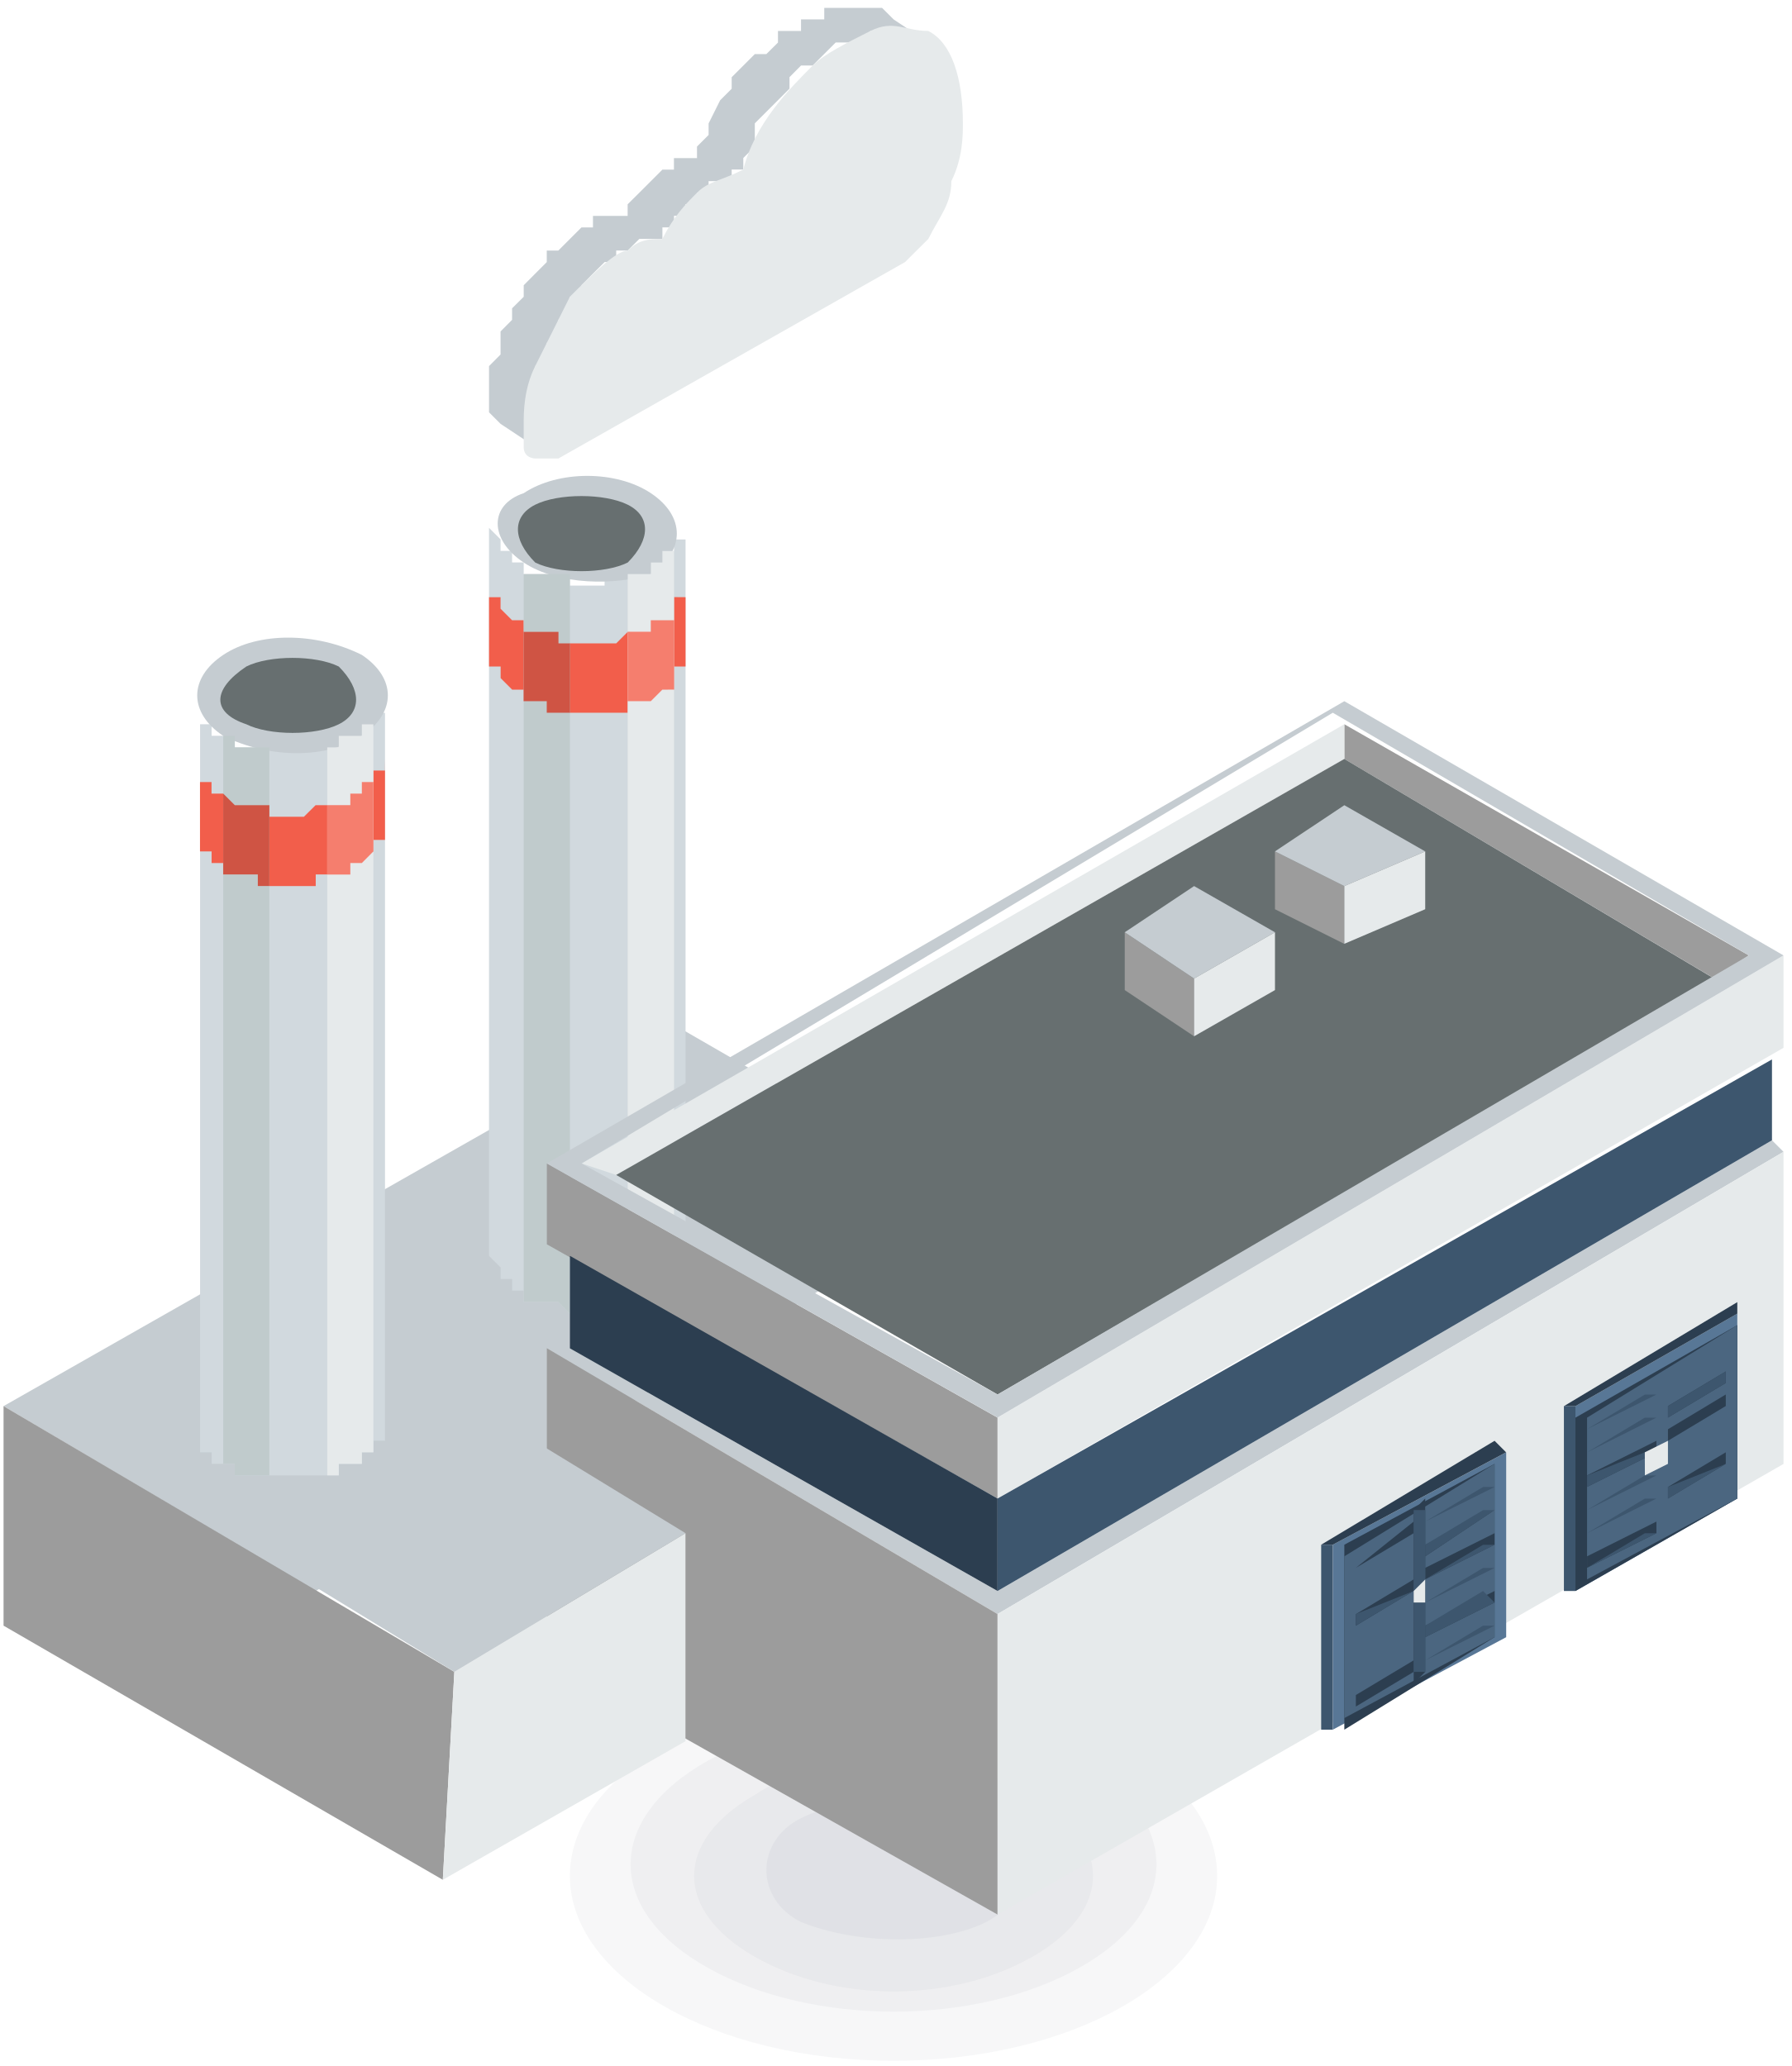
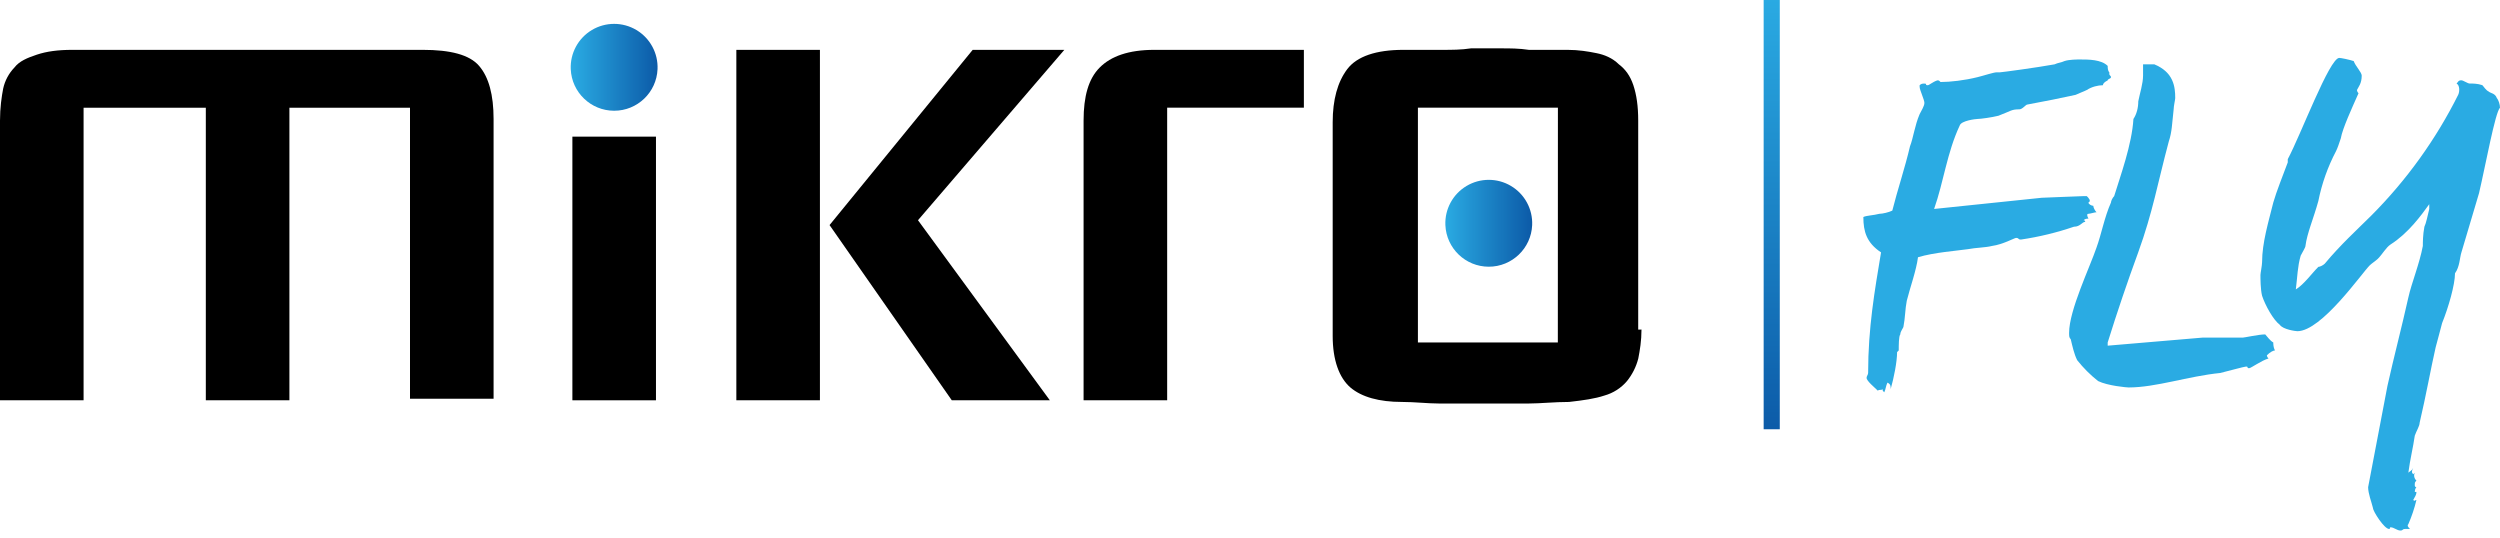
- <svg xmlns="http://www.w3.org/2000/svg" xmlns:xlink="http://www.w3.org/1999/xlink" width="202" height="233" viewBox="0 0 202 233">
+ <svg xmlns="http://www.w3.org/2000/svg" xmlns:xlink="http://www.w3.org/1999/xlink" width="335" height="72" viewBox="0 0 335 72">
  <defs>
-     <path id="gs7fa" d="M329.26 1370.56c0-11.52 16.34-20.85 36.5-20.85 20.15 0 36.48 9.33 36.48 20.85 0 11.51-16.33 20.85-36.49 20.85-20.15 0-36.49-9.34-36.49-20.85z" />
-     <path id="gs7fb" d="M386.6 1357.52c11.73 6.52 11.73 16.95 0 23.46-11.72 6.52-29.97 6.52-41.7 0-11.73-6.51-11.73-16.94 0-23.46 11.73-6.51 29.98-6.51 41.7 0z" />
-     <path id="gs7fc" d="M381.4 1361.43c9.12 5.22 9.12 13.04 0 18.25-9.13 5.21-22.16 5.21-31.29 0-9.12-5.21-9.12-13.03 0-18.25 7.82-5.2 22.16-5.2 31.28 0z" />
-     <path id="gs7fd" d="M376.18 1364.04c5.21 2.6 5.21 9.12 0 11.73-5.21 2.6-14.34 2.6-20.85 0-5.22-2.6-5.22-9.12 0-11.73 5.21-2.6 14.33-2.6 20.85 0z" />
-     <path id="gs7fe" d="M300.6 1338.43l-35.2-20.85 75.6-43.01 33.88 19.55z" />
-     <path id="gs7ff" d="M342.3 1218.53V1301.93H341v1.31l-1.31 1.3h-1.3v1.3h-3.91v1.31h-5.21l-1.31-1.3h-3.91v-1.3h-1.3v-1.31h-1.3v-1.3l-1.31-1.3v-82.11l1.3 1.3v1.3h1.3v1.3h1.31v1.31H329.26v1.3h3.91v-1.3h5.21v-1.3h1.3v-1.3H341v-1.3h1.3z" />
-     <path id="gs7fg" d="M324.05 1214.62c3.9-2.6 10.43-2.6 14.34 0 3.9 2.6 3.9 6.52 0 9.12-3.91 1.3-10.43 1.3-14.34-1.3s-3.91-6.52 0-7.82z" />
-     <path id="gs7fh" d="M325.35 1215.92c2.6-1.3 7.82-1.3 10.43 0 2.6 1.3 2.6 3.91 0 6.52-2.6 1.3-7.82 1.3-10.43 0-2.6-2.6-2.6-5.21 0-6.52z" />
-     <path id="gs7fi" d="M342.3 1226.35v7.82H341v2.6h-1.31l-1.3 1.3H335.78v1.31H326.66v-1.3H324.05v-1.3h-1.3l-1.3-1.3v-1.31h-1.31v-7.82h1.3v1.3l1.3 1.3h1.31v1.3H327.95v1.31H334.48l1.3-1.3H338.39v-1.3H341V1226.34z" />
-     <path id="gs7fj" d="M324.05 1222.44V1305.84H327.95l1.31 1.31v-83.4H324.05v-1.31z" />
-     <path id="gs7fk" d="M341 1303.24v-82.1h-1.31v1.3h-1.3v1.3H335.78v82.1h2.6v-1.3h1.3z" />
-     <path id="gs7fl" d="M341 1236.77v-7.82H338.38v1.3H335.78v9.13-1.3h2.6l1.3-1.3z" />
-     <path id="gs7fm" d="M324.05 1228.95v9.13h2.6v1.3H329.27v-7.82h-1.3v-1.3h-3.91z" />
-     <path id="gs7fn" d="M377.48 1328l-50.82-28.67v-9.12l50.82 28.67z" />
-     <path id="gs7fo" d="M377.48 1328v-9.12l88.62-52.13v10.42z" />
-     <path id="gs7fp" d="M416.58 1240.68l45.61 26.07-3.9 2.6-41.71-24.76z" />
-     <path id="gs7fq" d="M334.48 1291.51l-3.91-1.3 86.01-49.53v3.91z" />
-     <path id="gs7fr" d="M377.48 1316.27l-43-24.76 82.1-46.92 41.7 24.77z" />
-     <path id="gs7fs" d="M377.48 1316.27l84.71-49.52-46.91-27.37-84.71 50.83zm0 2.6l-50.82-28.66 89.92-52.13 49.52 28.67z" />
-     <path id="gs7ft" d="M416.58 1265.45l-7.82-3.91v-6.52l7.82 3.9z" />
-     <path id="gs7fu" d="M416.58 1258.93l-7.82-3.91 7.82-5.21 9.12 5.21z" />
-     <path id="gs7fv" d="M416.58 1258.93l9.12-3.91v6.52l-9.12 3.9z" />
-     <path id="gs7fw" d="M377.48 1341.03l-50.82-29.97h2.6l48.22 27.37 87.32-50.83 1.3 1.3z" />
-     <path id="gs7fx" d="M377.48 1338.43l-48.22-27.37v-10.43l48.22 27.37z" />
-     <path id="gs7fy" d="M377.48 1338.43V1328l87.32-49.52v9.12z" />
-     <path id="gs7fz" d="M377.48 1374.92l-50.82-28.67v-35.2l50.82 29.98z" />
-     <path id="gs7fA" d="M377.48 1374.92v-33.89l88.62-52.13v35.2z" />
-     <path id="gs7fB" d="M399.64 1275.87l-7.82-5.21v-6.52l7.82 5.22z" />
-     <path id="gs7fC" d="M399.64 1269.36l-7.82-5.22 7.82-5.21 9.12 5.21z" />
-     <path id="gs7fD" d="M399.64 1269.36l9.12-5.22v6.52l-9.12 5.21z" />
-     <path id="gs7fE" d="M442.64 1317.58l18.25-10.43V1328l-18.25 10.43z" />
-     <path id="gs7fF" d="M441.34 1317.58l19.55-11.73v1.3l-18.25 10.43z" />
-     <path id="gs7fG" d="M441.34 1317.58h1.3v20.85h-1.3z" />
-     <path id="gs7fH" d="M442.64 1318.88l18.25-10.43V1328l-18.25 10.43z" />
-     <path id="gs7fI" d="M443.95 1318.88l16.94-10.43V1328l-16.94 9.12z" />
-     <path id="gs7fJ" d="M451.77 1313.67v19.54z" />
-     <path id="gs7fK" d="M459.59 1313.67v1.3l-6.52 3.9v-1.3z" />
-     <path id="gs7fL" d="M453.07 1317.58l6.52-3.91v1.3l-6.52 3.9z" />
-     <path id="gs7fM" d="M459.59 1311.06l-6.52 3.9z" />
-     <path id="gs7fN" d="M453.07 1314.97l6.52-3.91z" />
-     <path id="gs7fO" d="M459.59 1320.18l-6.52 3.91z" />
-     <path id="gs7fP" d="M453.07 1324.1l6.52-3.92z" />
-     <path id="gs7fQ" d="M459.59 1316.27v1.3l-6.52 3.92v-1.3z" />
-     <path id="gs7fR" d="M453.07 1321.49l6.52-3.91z" />
-     <path id="gs7fS" d="M459.59 1326.7l-6.52 3.9z" />
-     <path id="gs7fT" d="M453.07 1330.6l6.52-3.9z" />
-     <path id="gs7fU" d="M459.59 1322.79v1.3l-6.52 3.91v-1.3z" />
-     <path id="gs7fV" d="M453.07 1326.7l6.52-2.6-6.52 3.9z" />
-     <path id="gs7fW" d="M451.77 1318.88l-7.82 3.9z" />
-     <path id="gs7fX" d="M443.95 1322.79l6.51-3.91h1.3z" />
-     <path id="gs7fY" d="M451.77 1316.27l-7.82 3.91z" />
-     <path id="gs7fZ" d="M443.95 1320.18l6.51-3.9h1.3z" />
-     <path id="gs7faa" d="M451.77 1325.4l-7.82 3.9z" />
-     <path id="gs7fab" d="M443.95 1329.3l6.51-3.9h1.3z" />
-     <path id="gs7fac" d="M451.77 1321.49v1.3l-7.82 3.9v-1.3z" />
-     <path id="gs7fad" d="M443.95 1325.4l6.51-2.61h1.3l-7.81 3.9z" />
-     <path id="gs7fae" d="M451.77 1330.6v1.31l-7.82 3.91v-1.3z" />
-     <path id="gs7faf" d="M443.95 1335.82l6.51-3.9h1.3z" />
-     <path id="gs7fag" d="M451.77 1328l-7.82 3.91z" />
-     <path id="gs7fah" d="M443.95 1331.91l6.51-3.9h1.3z" />
-     <path id="gs7fai" d="M451.77 1313.67v18.24z" />
-     <path id="gs7faj" d="M450.46 1325.4V1322.79z" />
-     <path id="gs7fak" d="M450.46 1322.79l2.61-1.3z" />
-     <path id="gs7fal" d="M450.46 1322.79l2.61-1.3v2.6l-2.6 1.3z" />
-     <path id="gs7fam" d="M314.93 1371l-49.53-28.66v-24.76l50.83 29.97z" />
-     <path id="gs7fan" d="M314.93 1371l1.3-23.45 26.06-15.64v23.46z" />
-     <path id="gs7fao" d="M316.23 1347.55l-23.46-14.34 26.07-15.63 23.46 14.33z" />
-     <path id="gs7fap" d="M415.28 1333.21l19.55-10.42v20.85l-19.55 10.43z" />
-     <path id="gs7faq" d="M413.97 1333.21l19.55-11.72 1.3 1.3-19.54 10.42z" />
-     <path id="gs7far" d="M413.97 1333.21h1.3v20.86h-1.3z" />
-     <path id="gs7fas" d="M416.58 1333.21l16.94-9.12v19.55l-16.94 10.43z" />
-     <path id="gs7fat" d="M416.58 1334.52l16.94-10.43v19.55l-16.94 9.12z" />
-     <path id="gs7fau" d="M424.4 1329.3l1.3-1.3v19.55l-1.3 1.3z" />
-     <path id="gs7fav" d="M433.52 1329.3l-7.82 5.22v-1.3z" />
-     <path id="gs7faw" d="M425.7 1333.21l6.52-3.9h1.3l-7.82 5.2z" />
-     <path id="gs7fax" d="M433.52 1326.7l-7.82 3.9z" />
-     <path id="gs7fay" d="M425.7 1330.6l6.52-3.9h1.3z" />
-     <path id="gs7faz" d="M433.52 1335.82l-7.82 3.91z" />
-     <path id="gs7faA" d="M425.7 1339.73l6.52-3.9h1.3z" />
-     <path id="gs7faB" d="M433.52 1331.91v1.3l-7.82 3.91v-1.3z" />
-     <path id="gs7faC" d="M425.7 1337.12l6.52-3.9h1.3z" />
-     <path id="gs7faD" d="M433.52 1342.34l-7.82 3.9z" />
-     <path id="gs7faE" d="M425.7 1346.25l6.52-3.91h1.3z" />
-     <path id="gs7faF" d="M433.52 1338.43v1.3l-7.82 3.91v-1.3z" />
-     <path id="gs7faG" d="M425.7 1342.34l6.52-3.91 1.3 1.3-7.82 3.91z" />
-     <path id="gs7faH" d="M424.4 1334.52l-6.52 3.9z" />
-     <path id="gs7faI" d="M417.88 1338.43l6.52-3.91z" />
-     <path id="gs7faJ" d="M424.4 1330.6v1.31l-6.52 3.91z" />
-     <path id="gs7faK" d="M417.88 1335.82l6.52-3.9z" />
-     <path id="gs7faL" d="M424.4 1341.03l-6.52 3.91z" />
-     <path id="gs7faM" d="M417.88 1344.94l6.52-3.9z" />
-     <path id="gs7faN" d="M424.4 1337.12v1.3l-6.52 3.92v-1.3z" />
-     <path id="gs7faO" d="M417.88 1341.03l6.52-2.6-6.52 3.9z" />
-     <path id="gs7faP" d="M424.4 1346.25v1.3l-6.52 3.91v-1.3z" />
-     <path id="gs7faQ" d="M417.88 1351.46l6.52-3.91z" />
-     <path id="gs7faR" d="M424.4 1343.64l-6.52 3.91z" />
-     <path id="gs7faS" d="M417.88 1347.55l6.52-3.91z" />
-     <path id="gs7faT" d="M424.4 1329.3h1.3v18.25h-1.3z" />
-     <path id="gs7faU" d="M424.4 1339.73v-1.3z" />
-     <path id="gs7faV" d="M424.4 1338.43l1.3-1.3z" />
-     <path id="gs7faW" d="M424.4 1338.43l1.3-1.3v2.6h-1.3z" />
-     <path id="gs7faX" d="M308.41 1238.08V1321.48h-1.3v1.3h-1.3v1.31H303.2v1.3H291.47v-1.3h-2.6v-1.3h-1.31v-84.71 2.6h1.3v1.3h2.6v1.31H303.2v-1.3H305.8v-1.3h1.3v-1.3h1.31z" />
-     <path id="gs7faY" d="M290.17 1232.86c3.9-2.6 10.42-2.6 15.63 0 3.91 2.61 3.91 6.52 0 9.13-3.9 2.6-10.42 2.6-15.63 0-3.91-2.6-3.91-6.52 0-9.13z" />
-     <path id="gs7faZ" d="M292.77 1234.17c2.6-1.3 7.82-1.3 10.43 0 2.6 2.6 2.6 5.21 0 6.51-2.6 1.3-7.82 1.3-10.43 0-3.9-1.3-3.9-3.9 0-6.51z" />
-     <path id="gs7fba" d="M308.41 1244.6v9.12h-1.3v1.3l-1.3 1.3h-1.3v1.3h-3.91v1.31H294.07v-1.3h-3.91v-1.3h-1.3v-1.31h-1.31V1244.59 1247.2h1.3v1.3h1.3l1.3 1.3h3.91v1.31h3.91l1.31-1.3h3.91v-1.3h1.3v-1.31h1.3v-1.3h1.31z" />
-     <path id="gs7fbb" d="M339.69 1178.13h1.3v-1.3h2.6v-1.3l1.31-1.31v-1.3l1.3-2.61 1.3-1.3v-1.3l1.31-1.31 1.3-1.3h1.3l1.31-1.3v-1.31h2.6v-1.3H357.94v-1.3h6.52l1.3 1.3 3.91 2.6-1.3-1.3h-5.21l-1.3 1.3H359.23l-1.3 1.3-1.3 1.3h-1.31l-1.3 1.31v1.3l-1.3 1.3-1.31 1.31-1.3 1.3v2.61l-1.3 1.3v1.3h-1.31v1.31h-2.6v1.3h-1.31v1.3h-1.3v1.31H341v1.3h-1.31v1.3h-2.6l-1.31 1.31h-1.3v1.3h-1.3l-1.31 1.3-1.3 1.31v1.3h-1.3v1.3l-1.31 1.31v1.3l-1.3 1.3v1.31l-1.3 1.3v9.12l-3.92-2.6-1.3-1.3v-5.21l1.3-1.31v-2.6l1.3-1.31v-1.3l1.31-1.3v-1.3l1.3-1.31 1.3-1.3v-1.3h1.3l1.31-1.31 1.3-1.3h1.3v-1.3h3.91v-1.31l1.31-1.3 1.3-1.3z" />
-     <path id="gs7fbc" d="M343.6 1180.73c1.3-1.3 2.6-1.3 5.21-2.6 1.3-5.21 5.21-9.12 7.82-11.73 1.3-1.3 3.91-2.6 6.52-3.91 2.6-1.3 3.9 0 6.51 0 2.61 1.3 3.91 5.21 3.91 10.43 0 1.3 0 3.9-1.3 6.51 0 2.6-1.3 3.91-2.6 6.52l-1.31 1.3-1.3 1.3-39.1 22.16h-2.6s-1.31 0-1.31-1.3V1206.8c0-1.3 0-3.91 1.3-6.52l3.91-7.82c2.6-2.6 5.22-5.2 6.52-5.2 1.3-1.31 2.6-1.31 3.9-1.31 1.31-2.6 2.61-3.91 3.92-5.22z" />
-     <path id="gs7fbd" d="M290.17 1241.99v82.1h1.3v1.3H295.37v-82.1H291.48v-1.3h-1.3z" />
-     <path id="gs7fbe" d="M307.1 1322.79v-82.1h-1.3v1.3h-2.6v1.3h-1.3v82.1h1.3v-1.3h2.6v-1.3z" />
-     <path id="gs7fbf" d="M307.1 1255.02v-7.82h-1.3v1.3h-1.3v1.3h-2.6v7.83h2.6v-1.3h1.3z" />
-     <path id="gs7fbg" d="M290.17 1248.5V1257.62H294.07v1.3h1.3v-9.11H291.48z" />
+     <path id="iuzra" d="M286.43 74.77c-.43.22-.64.43-.64.65-.65 0-1.51.21-2.16.64-.43.22-1.07.44-1.5.65-1.94.43-4.1.86-6.47 1.3-.21 0-.64.64-1.07.64-1.08 0-1.08.21-2.8.86-.87.22-2.38.43-2.8.43-.22 0-2.16.22-2.38.86-1.72 3.67-2.15 7.54-3.44 11.2l14.43-1.5c.22 0 5.17-.22 5.6-.22h.43c.22.22.65.65.22.86 0 .22.43.44.65.44 0 .21.21.64.43.86-.22 0-.87.21-1.08.21-.22 0-.22.22 0 .65-.22 0-.43 0-.65.21.22 0 .22.22.22.22-.43 0-.65.65-1.51.65a39.9 39.9 0 0 1-7.1 1.72c-.44 0-.22-.22-.66-.22-.21 0-1.72.87-3.23 1.08-.86.22-2.15.22-3.23.43-1.5.22-4.52.43-6.68 1.08-.21 1.72-1.07 4.1-1.5 5.82-.22 1.07-.22 2.37-.44 3.44 0 .22-.43.65-.43 1.08-.21.22-.21 1.5-.21 2.15l-.22.22c0 1.3-.43 3.45-.86 4.96 0-.44 0-.65-.43-.87-.22.43-.22.87-.43 1.3-.22-.22-.22-.22-.22-.43-.21.21-.43 0-.64.21-.43-.43-1.51-1.3-1.51-1.72 0-.22.21-.43.21-.65 0-6.03.87-10.99 1.73-16.16-1.94-1.29-2.37-2.8-2.37-4.74.43-.21 1.3-.21 2.15-.43.43 0 1.3-.21 1.73-.43.64-2.58 1.72-5.81 2.37-8.62.43-1.07.64-2.8 1.29-4.3.21-.44.64-1.08.64-1.51 0-.43-.64-1.73-.64-2.16v-.21c.21-.22.43-.22.64-.22.44 0 0 .22.44.22.21 0 .64-.43 1.29-.65.21 0 .21 0 .43.22 1.3 0 3.23-.22 4.95-.65.87-.21 2.16-.65 2.59-.65h.43c.22 0 4.96-.64 7.32-1.07.44-.22.87-.22 1.3-.43.64-.22 1.72-.22 2.15-.22 1.08 0 2.8 0 3.66.86 0 .22 0 .65.22.86v.22c0 .22.22.22.22.43 0 .22-.44.22-.44.43z" />
+     <path id="iuzrc" d="M307.76 111.61c0 .22.22.43.22.43-.86.22-2.37 1.3-2.59 1.3-.43 0 0-.22-.43-.22-.21 0-2.58.65-3.45.86-4.3.43-8.61 1.94-12.28 1.94-.21 0-2.8-.22-4.09-.86a17.16 17.16 0 0 1-2.8-2.8c-.43-.86-.65-1.94-.86-2.8-.22-.22-.22-.43-.22-.87 0-3.01 2.8-8.83 3.67-11.41.64-1.73 1.07-4.1 1.94-6.04 0-.21.21-.64.43-.86.86-2.8 2.37-6.9 2.58-10.34.43-.64.65-1.5.65-2.37.21-1.07.64-2.37.64-3.44v-1.51h1.51c2.59 1.07 2.8 3.01 2.8 4.52 0 .22-.21 1.08-.21 1.51-.22 1.94-.22 3.02-.65 4.3-1.5 5.6-2.15 9.49-4.1 14.87a260.2 260.2 0 0 0-4.09 12.07v.43l12.71-1.08h5.4c.2 0 2.15-.43 3-.43.22.22.65.86 1.08 1.08 0 .21 0 .64.22 1.07-.22 0-.65.22-1.08.65z" />
+     <path id="iuzre" d="M336.2 89.85l-2.37 7.97c-.22.65-.22 1.94-.86 2.8 0 1.51-.86 4.53-1.73 6.68-.21.86-.64 2.37-.86 3.23-.64 2.8-1.29 6.47-2.15 10.13 0 .43-.43 1.08-.65 1.72-.21 1.51-.64 3.23-.86 4.96.22-.22.43-.22.65-.65-.22.43-.22.65 0 .86l.21-.21c-.21.43 0 .86.22 1.07-.22.22-.22.22-.22.65 0 0 0 .22.22.22 0 0-.22.21-.22.64h.22c0 .43-.22.65-.43 1.08.21.22.21 0 .43 0a18.96 18.96 0 0 1-1.08 3.23c-.21.22 0 .43.22.65h-.65c-.43 0-.22.21-.65.21-.43 0-.86-.43-1.29-.43-.21 0 0 .22-.21.22-.65 0-2.16-2.37-2.16-2.8-.21-.86-.65-1.94-.65-2.8l2.59-13.58c.86-3.87 1.94-7.97 2.8-11.84.43-1.94 1.5-4.53 1.94-6.9 0-.43 0-1.5.21-2.58.22-.43.44-1.51.65-2.37v-.65c-1.08 1.5-2.8 3.88-5.17 5.39-.65.43-1.08 1.29-1.72 1.93-.22.22-.86.65-1.08.87-1.08 1.07-6.46 8.83-9.7 8.83-.21 0-1.93-.22-2.36-.86-.87-.65-1.94-2.59-2.37-3.88-.22-.86-.22-2.37-.22-2.8 0-.22.22-1.3.22-1.72 0-2.59.86-5.39 1.5-7.98.43-1.5 1.3-3.66 1.94-5.38v-.22-.21c1.73-3.23 5.6-13.57 6.9-13.57.21 0 1.29.21 1.94.43.21.64 1.07 1.5 1.07 1.94 0 1.07-.43 1.5-.64 1.93 0 0 0 .22.21.44-.86 1.93-2.15 4.73-2.37 6.03-.21.64-.43 1.29-.64 1.72a24.7 24.7 0 0 0-2.37 6.68c-.65 2.37-1.51 4.3-1.73 6.03 0 .22-.43.86-.64 1.3-.43 1.5-.43 2.8-.65 4.52 1.08-.65 2.15-2.16 3.02-3.02.21 0 .64-.21.86-.43 2.15-2.58 4.3-4.52 6.25-6.46A62.5 62.5 0 0 0 333.4 76.7c.21-.43.21-1.3-.22-1.5.22-.22.22-.44.65-.44.22 0 .86.43 1.08.43.43 0 1.07 0 1.72.22.22.21.43.64.86.86.22.22.86.22 1.08.86.21.22.43.86.43 1.3-.65.64-1.94 7.75-2.8 11.41z" />
+     <path id="iuzrg" d="M58.94 117.64v-39.2H42.78v39.2h-11.2v-39.2H15.2v39.2H4V80.16c0-1.73.22-3.23.43-4.31a5.88 5.88 0 0 1 1.5-2.8c.66-.86 1.73-1.3 3.02-1.73 1.3-.43 2.8-.64 4.74-.64h46.97c3.66 0 6.25.64 7.54 2.15 1.3 1.51 1.94 3.88 1.94 7.11v37.49h-11.2z" />
+     <path id="iuzrh" d="M127.01 93.51l17.67 24.13h-13.14l-16.38-23.48 19.18-23.48h12.28zm-24.34 24.13V70.68h11.2v46.96z" />
+     <path id="iuzri" d="M160.4 78.43v39.21h-11.2V80.16c0-3.23.65-5.6 2.16-7.11 1.5-1.51 3.87-2.37 7.32-2.37h20.04v7.75z" />
+     <path id="iuzrj" d="M212.76 78.43H194v31.46h18.75zm11.2 29.73c0 1.51-.22 2.8-.43 3.88a7.96 7.96 0 0 1-1.51 3.02A6.13 6.13 0 0 1 219 117c-1.29.43-2.8.64-4.74.86-1.94 0-3.87.21-5.38.21H196.8c-1.5 0-3.23-.21-4.95-.21-3.02 0-5.39-.65-6.9-1.94-1.5-1.3-2.37-3.66-2.37-6.9V80.38c0-3.01.65-5.38 1.94-7.1 1.3-1.73 3.88-2.6 7.54-2.6h5.17c1.3 0 2.59 0 3.88-.2h4.1c1.07 0 2.37 0 3.66.2h5.17c1.5 0 2.8.22 3.88.44 1.07.21 2.15.65 3.01 1.5.86.65 1.51 1.52 1.94 2.8.43 1.3.65 2.8.65 4.75v28z" />
+     <path id="iuzrk" d="M80.7 117.64V82.31h11.2v35.33z" />
+     <path id="iuzrl" d="M80.48 73.26a5.82 5.82 0 1 1 11.63 0 5.82 5.82 0 0 1-11.63 0z" />
+     <path id="iuzrn" d="M197.68 94.16a5.82 5.82 0 1 1 11.63 0 5.82 5.82 0 0 1-11.63 0z" />
+     <path id="iuzrp" d="M240.33 121.52V64h2.16v57.52z" />
+     <linearGradient id="iuzrb" x1="338.77" x2="423.33" y1="-306.02" y2="-306.02" gradientUnits="userSpaceOnUse">
+       <stop offset="0" stop-color="#2aabe3" />
+       <stop offset="1" stop-color="#0c5ba8" />
+     </linearGradient>
+     <linearGradient id="iuzrd" x1="338.76" x2="423.29" y1="-306.05" y2="-306.05" gradientUnits="userSpaceOnUse">
+       <stop offset="0" stop-color="#2aabe3" />
+       <stop offset="1" stop-color="#0c5ba8" />
+     </linearGradient>
+     <linearGradient id="iuzrf" x1="338.76" x2="423.32" y1="-306.08" y2="-306.08" gradientUnits="userSpaceOnUse">
+       <stop offset="0" stop-color="#2aabe3" />
+       <stop offset="1" stop-color="#0c5ba8" />
+     </linearGradient>
+     <linearGradient id="iuzrm" x1="80.55" x2="92.11" y1="73.3" y2="73.3" gradientUnits="userSpaceOnUse">
+       <stop offset="0" stop-color="#2aabe3" />
+       <stop offset="1" stop-color="#0c5ba8" />
+     </linearGradient>
+     <linearGradient id="iuzro" x1="197.61" x2="209.17" y1="94.21" y2="94.21" gradientUnits="userSpaceOnUse">
+       <stop offset="0" stop-color="#2aabe3" />
+       <stop offset="1" stop-color="#0c5ba8" />
+     </linearGradient>
+     <linearGradient id="iuzrq" x1="241.44" x2="241.44" y1="63.21" y2="121.74" gradientUnits="userSpaceOnUse">
+       <stop offset="0" stop-color="#2aabe3" />
+       <stop offset="1" stop-color="#0c5ba8" />
+     </linearGradient>
  </defs>
  <g>
-     <g opacity=".04" transform="translate(-265 -1159)">
-       <use fill="#2b374d" xlink:href="#gs7fa" />
-     </g>
-     <g opacity=".04" transform="translate(-265 -1159)">
-       <use fill="#2f3c54" xlink:href="#gs7fb" />
-     </g>
-     <g opacity=".04" transform="translate(-265 -1159)">
-       <use fill="#34415c" xlink:href="#gs7fc" />
-     </g>
-     <g opacity=".05" transform="translate(-265 -1159)">
-       <use fill="#384763" xlink:href="#gs7fd" />
-     </g>
-     <g transform="translate(-265 -1159)">
+     <g transform="translate(-4 -64)">
      <g>
-         <use fill="#c5ccd1" xlink:href="#gs7fe" />
+         <g>
+           <g>
+             <use fill="url(#iuzrb)" xlink:href="#iuzra" />
+           </g>
+           <g>
+             <use fill="url(#iuzrd)" xlink:href="#iuzrc" />
+           </g>
+           <g>
+             <use fill="url(#iuzrf)" xlink:href="#iuzre" />
+           </g>
+         </g>
      </g>
      <g>
-         <use fill="#d1d9de" xlink:href="#gs7ff" />
+         <g>
+           <g>
+             <use xlink:href="#iuzrg" />
+           </g>
+           <g>
+             <use xlink:href="#iuzrh" />
+           </g>
+           <g>
+             <use xlink:href="#iuzri" />
+           </g>
+           <g>
+             <use xlink:href="#iuzrj" />
+           </g>
+           <g>
+             <use xlink:href="#iuzrk" />
+           </g>
+         </g>
+         <g>
+           <use fill="url(#iuzrm)" xlink:href="#iuzrl" />
+         </g>
+         <g>
+           <use fill="url(#iuzro)" xlink:href="#iuzrn" />
+         </g>
      </g>
      <g>
-         <use fill="#c5ccd1" xlink:href="#gs7fg" />
-       </g>
-       <g>
-         <use fill="#676f70" xlink:href="#gs7fh" />
-       </g>
-       <g>
-         <use fill="#f25e4b" xlink:href="#gs7fi" />
-       </g>
-       <g>
-         <use fill="#c0cbcc" xlink:href="#gs7fj" />
-       </g>
-       <g>
-         <use fill="#e6eaeb" xlink:href="#gs7fk" />
-       </g>
-       <g>
-         <use fill="#f57e6e" xlink:href="#gs7fl" />
-       </g>
-       <g>
-         <use fill="#cf5444" xlink:href="#gs7fm" />
-       </g>
-       <g>
-         <use fill="#9c9c9c" xlink:href="#gs7fn" />
-       </g>
-       <g>
-         <use fill="#e6eaeb" xlink:href="#gs7fo" />
-       </g>
-       <g>
-         <use fill="#9c9c9c" xlink:href="#gs7fp" />
-       </g>
-       <g>
-         <use fill="#e6eaeb" xlink:href="#gs7fq" />
-       </g>
-       <g>
-         <use fill="#676f70" xlink:href="#gs7fr" />
-       </g>
-       <g>
-         <use fill="#c5ccd1" xlink:href="#gs7fs" />
-       </g>
-       <g>
-         <use fill="#9c9c9c" xlink:href="#gs7ft" />
-       </g>
-       <g>
-         <use fill="#c5ccd1" xlink:href="#gs7fu" />
-       </g>
-       <g>
-         <use fill="#e6eaeb" xlink:href="#gs7fv" />
-       </g>
-       <g>
-         <use fill="#c5ccd1" xlink:href="#gs7fw" />
-       </g>
-       <g>
-         <use fill="#2c3e50" xlink:href="#gs7fx" />
-       </g>
-       <g>
-         <use fill="#3d566e" xlink:href="#gs7fy" />
-       </g>
-       <g>
-         <use fill="#9c9c9c" xlink:href="#gs7fz" />
-       </g>
-       <g>
-         <use fill="#e6eaeb" xlink:href="#gs7fA" />
-       </g>
-       <g>
-         <use fill="#9c9c9c" xlink:href="#gs7fB" />
-       </g>
-       <g>
-         <use fill="#c5ccd1" xlink:href="#gs7fC" />
-       </g>
-       <g>
-         <use fill="#e6eaeb" xlink:href="#gs7fD" />
-       </g>
-       <g>
-         <use fill="#587796" xlink:href="#gs7fE" />
-       </g>
-       <g>
-         <use fill="#2c3e50" xlink:href="#gs7fF" />
-       </g>
-       <g>
-         <use fill="#3d566e" xlink:href="#gs7fG" />
-       </g>
-       <g>
-         <use fill="#2c3e50" xlink:href="#gs7fH" />
-       </g>
-       <g>
-         <use fill="#4b6680" xlink:href="#gs7fI" />
-       </g>
-       <g>
-         <use fill="#2c3e50" xlink:href="#gs7fJ" />
-       </g>
-       <g>
-         <use fill="#2c3e50" xlink:href="#gs7fK" />
-       </g>
-       <g>
-         <use fill="#3d566e" xlink:href="#gs7fL" />
-       </g>
-       <g>
-         <use fill="#2c3e50" xlink:href="#gs7fM" />
-       </g>
-       <g>
-         <use fill="#3d566e" xlink:href="#gs7fN" />
-       </g>
-       <g>
-         <use fill="#2c3e50" xlink:href="#gs7fO" />
-       </g>
-       <g>
-         <use fill="#3d566e" xlink:href="#gs7fP" />
-       </g>
-       <g>
-         <use fill="#2c3e50" xlink:href="#gs7fQ" />
-       </g>
-       <g>
-         <use fill="#3d566e" xlink:href="#gs7fR" />
-       </g>
-       <g>
-         <use fill="#2c3e50" xlink:href="#gs7fS" />
-       </g>
-       <g>
-         <use fill="#3d566e" xlink:href="#gs7fT" />
-       </g>
-       <g>
-         <use fill="#2c3e50" xlink:href="#gs7fU" />
-       </g>
-       <g>
-         <use fill="#3d566e" xlink:href="#gs7fV" />
-       </g>
-       <g>
-         <use fill="#2c3e50" xlink:href="#gs7fW" />
-       </g>
-       <g>
-         <use fill="#3d566e" xlink:href="#gs7fX" />
-       </g>
-       <g>
-         <use fill="#2c3e50" xlink:href="#gs7fY" />
-       </g>
-       <g>
-         <use fill="#3d566e" xlink:href="#gs7fZ" />
-       </g>
-       <g>
-         <use fill="#2c3e50" xlink:href="#gs7faa" />
-       </g>
-       <g>
-         <use fill="#3d566e" xlink:href="#gs7fab" />
-       </g>
-       <g>
-         <use fill="#2c3e50" xlink:href="#gs7fac" />
-       </g>
-       <g>
-         <use fill="#3d566e" xlink:href="#gs7fad" />
-       </g>
-       <g>
-         <use fill="#2c3e50" xlink:href="#gs7fae" />
-       </g>
-       <g>
-         <use fill="#3d566e" xlink:href="#gs7faf" />
-       </g>
-       <g>
-         <use fill="#2c3e50" xlink:href="#gs7fag" />
-       </g>
-       <g>
-         <use fill="#3d566e" xlink:href="#gs7fah" />
-       </g>
-       <g>
-         <use fill="#3d566e" xlink:href="#gs7fai" />
-       </g>
-       <g>
-         <use fill="#9c9c9c" xlink:href="#gs7faj" />
-       </g>
-       <g>
-         <use fill="#c5ccd1" xlink:href="#gs7fak" />
-       </g>
-       <g>
-         <use fill="#e6eaeb" xlink:href="#gs7fal" />
-       </g>
-       <g>
-         <use fill="#9c9c9c" xlink:href="#gs7fam" />
-       </g>
-       <g>
-         <use fill="#e6eaeb" xlink:href="#gs7fan" />
-       </g>
-       <g>
-         <use fill="#c5ccd1" xlink:href="#gs7fao" />
-       </g>
-       <g>
-         <use fill="#587796" xlink:href="#gs7fap" />
-       </g>
-       <g>
-         <use fill="#2c3e50" xlink:href="#gs7faq" />
-       </g>
-       <g>
-         <use fill="#3d566e" xlink:href="#gs7far" />
-       </g>
-       <g>
-         <use fill="#2c3e50" xlink:href="#gs7fas" />
-       </g>
-       <g>
-         <use fill="#4b6680" xlink:href="#gs7fat" />
-       </g>
-       <g>
-         <use fill="#2c3e50" xlink:href="#gs7fau" />
-       </g>
-       <g>
-         <use fill="#2c3e50" xlink:href="#gs7fav" />
-       </g>
-       <g>
-         <use fill="#3d566e" xlink:href="#gs7faw" />
-       </g>
-       <g>
-         <use fill="#2c3e50" xlink:href="#gs7fax" />
-       </g>
-       <g>
-         <use fill="#3d566e" xlink:href="#gs7fay" />
-       </g>
-       <g>
-         <use fill="#2c3e50" xlink:href="#gs7faz" />
-       </g>
-       <g>
-         <use fill="#3d566e" xlink:href="#gs7faA" />
-       </g>
-       <g>
-         <use fill="#2c3e50" xlink:href="#gs7faB" />
-       </g>
-       <g>
-         <use fill="#3d566e" xlink:href="#gs7faC" />
-       </g>
-       <g>
-         <use fill="#2c3e50" xlink:href="#gs7faD" />
-       </g>
-       <g>
-         <use fill="#3d566e" xlink:href="#gs7faE" />
-       </g>
-       <g>
-         <use fill="#2c3e50" xlink:href="#gs7faF" />
-       </g>
-       <g>
-         <use fill="#3d566e" xlink:href="#gs7faG" />
-       </g>
-       <g>
-         <use fill="#2c3e50" xlink:href="#gs7faH" />
-       </g>
-       <g>
-         <use fill="#3d566e" xlink:href="#gs7faI" />
-       </g>
-       <g>
-         <use fill="#2c3e50" xlink:href="#gs7faJ" />
-       </g>
-       <g>
-         <use fill="#3d566e" xlink:href="#gs7faK" />
-       </g>
-       <g>
-         <use fill="#2c3e50" xlink:href="#gs7faL" />
-       </g>
-       <g>
-         <use fill="#3d566e" xlink:href="#gs7faM" />
-       </g>
-       <g>
-         <use fill="#2c3e50" xlink:href="#gs7faN" />
-       </g>
-       <g>
-         <use fill="#3d566e" xlink:href="#gs7faO" />
-       </g>
-       <g>
-         <use fill="#2c3e50" xlink:href="#gs7faP" />
-       </g>
-       <g>
-         <use fill="#3d566e" xlink:href="#gs7faQ" />
-       </g>
-       <g>
-         <use fill="#2c3e50" xlink:href="#gs7faR" />
-       </g>
-       <g>
-         <use fill="#3d566e" xlink:href="#gs7faS" />
-       </g>
-       <g>
-         <use fill="#3d566e" xlink:href="#gs7faT" />
-       </g>
-       <g>
-         <use fill="#9c9c9c" xlink:href="#gs7faU" />
-       </g>
-       <g>
-         <use fill="#c5ccd1" xlink:href="#gs7faV" />
-       </g>
-       <g>
-         <use fill="#e6eaeb" xlink:href="#gs7faW" />
-       </g>
-       <g>
-         <use fill="#d1d9de" xlink:href="#gs7faX" />
-       </g>
-       <g>
-         <use fill="#c5ccd1" xlink:href="#gs7faY" />
-       </g>
-       <g>
-         <use fill="#676f70" xlink:href="#gs7faZ" />
-       </g>
-       <g>
-         <use fill="#f25e4b" xlink:href="#gs7fba" />
-       </g>
-       <g>
-         <use fill="#c5ccd1" xlink:href="#gs7fbb" />
-       </g>
-       <g>
-         <use fill="#e6eaeb" xlink:href="#gs7fbc" />
-       </g>
-       <g>
-         <use fill="#c0cbcc" xlink:href="#gs7fbd" />
-       </g>
-       <g>
-         <use fill="#e6eaeb" xlink:href="#gs7fbe" />
-       </g>
-       <g>
-         <use fill="#f57e6e" xlink:href="#gs7fbf" />
-       </g>
-       <g>
-         <use fill="#cf5444" xlink:href="#gs7fbg" />
+         <use fill="url(#iuzrq)" xlink:href="#iuzrp" />
      </g>
    </g>
  </g>
</svg>
